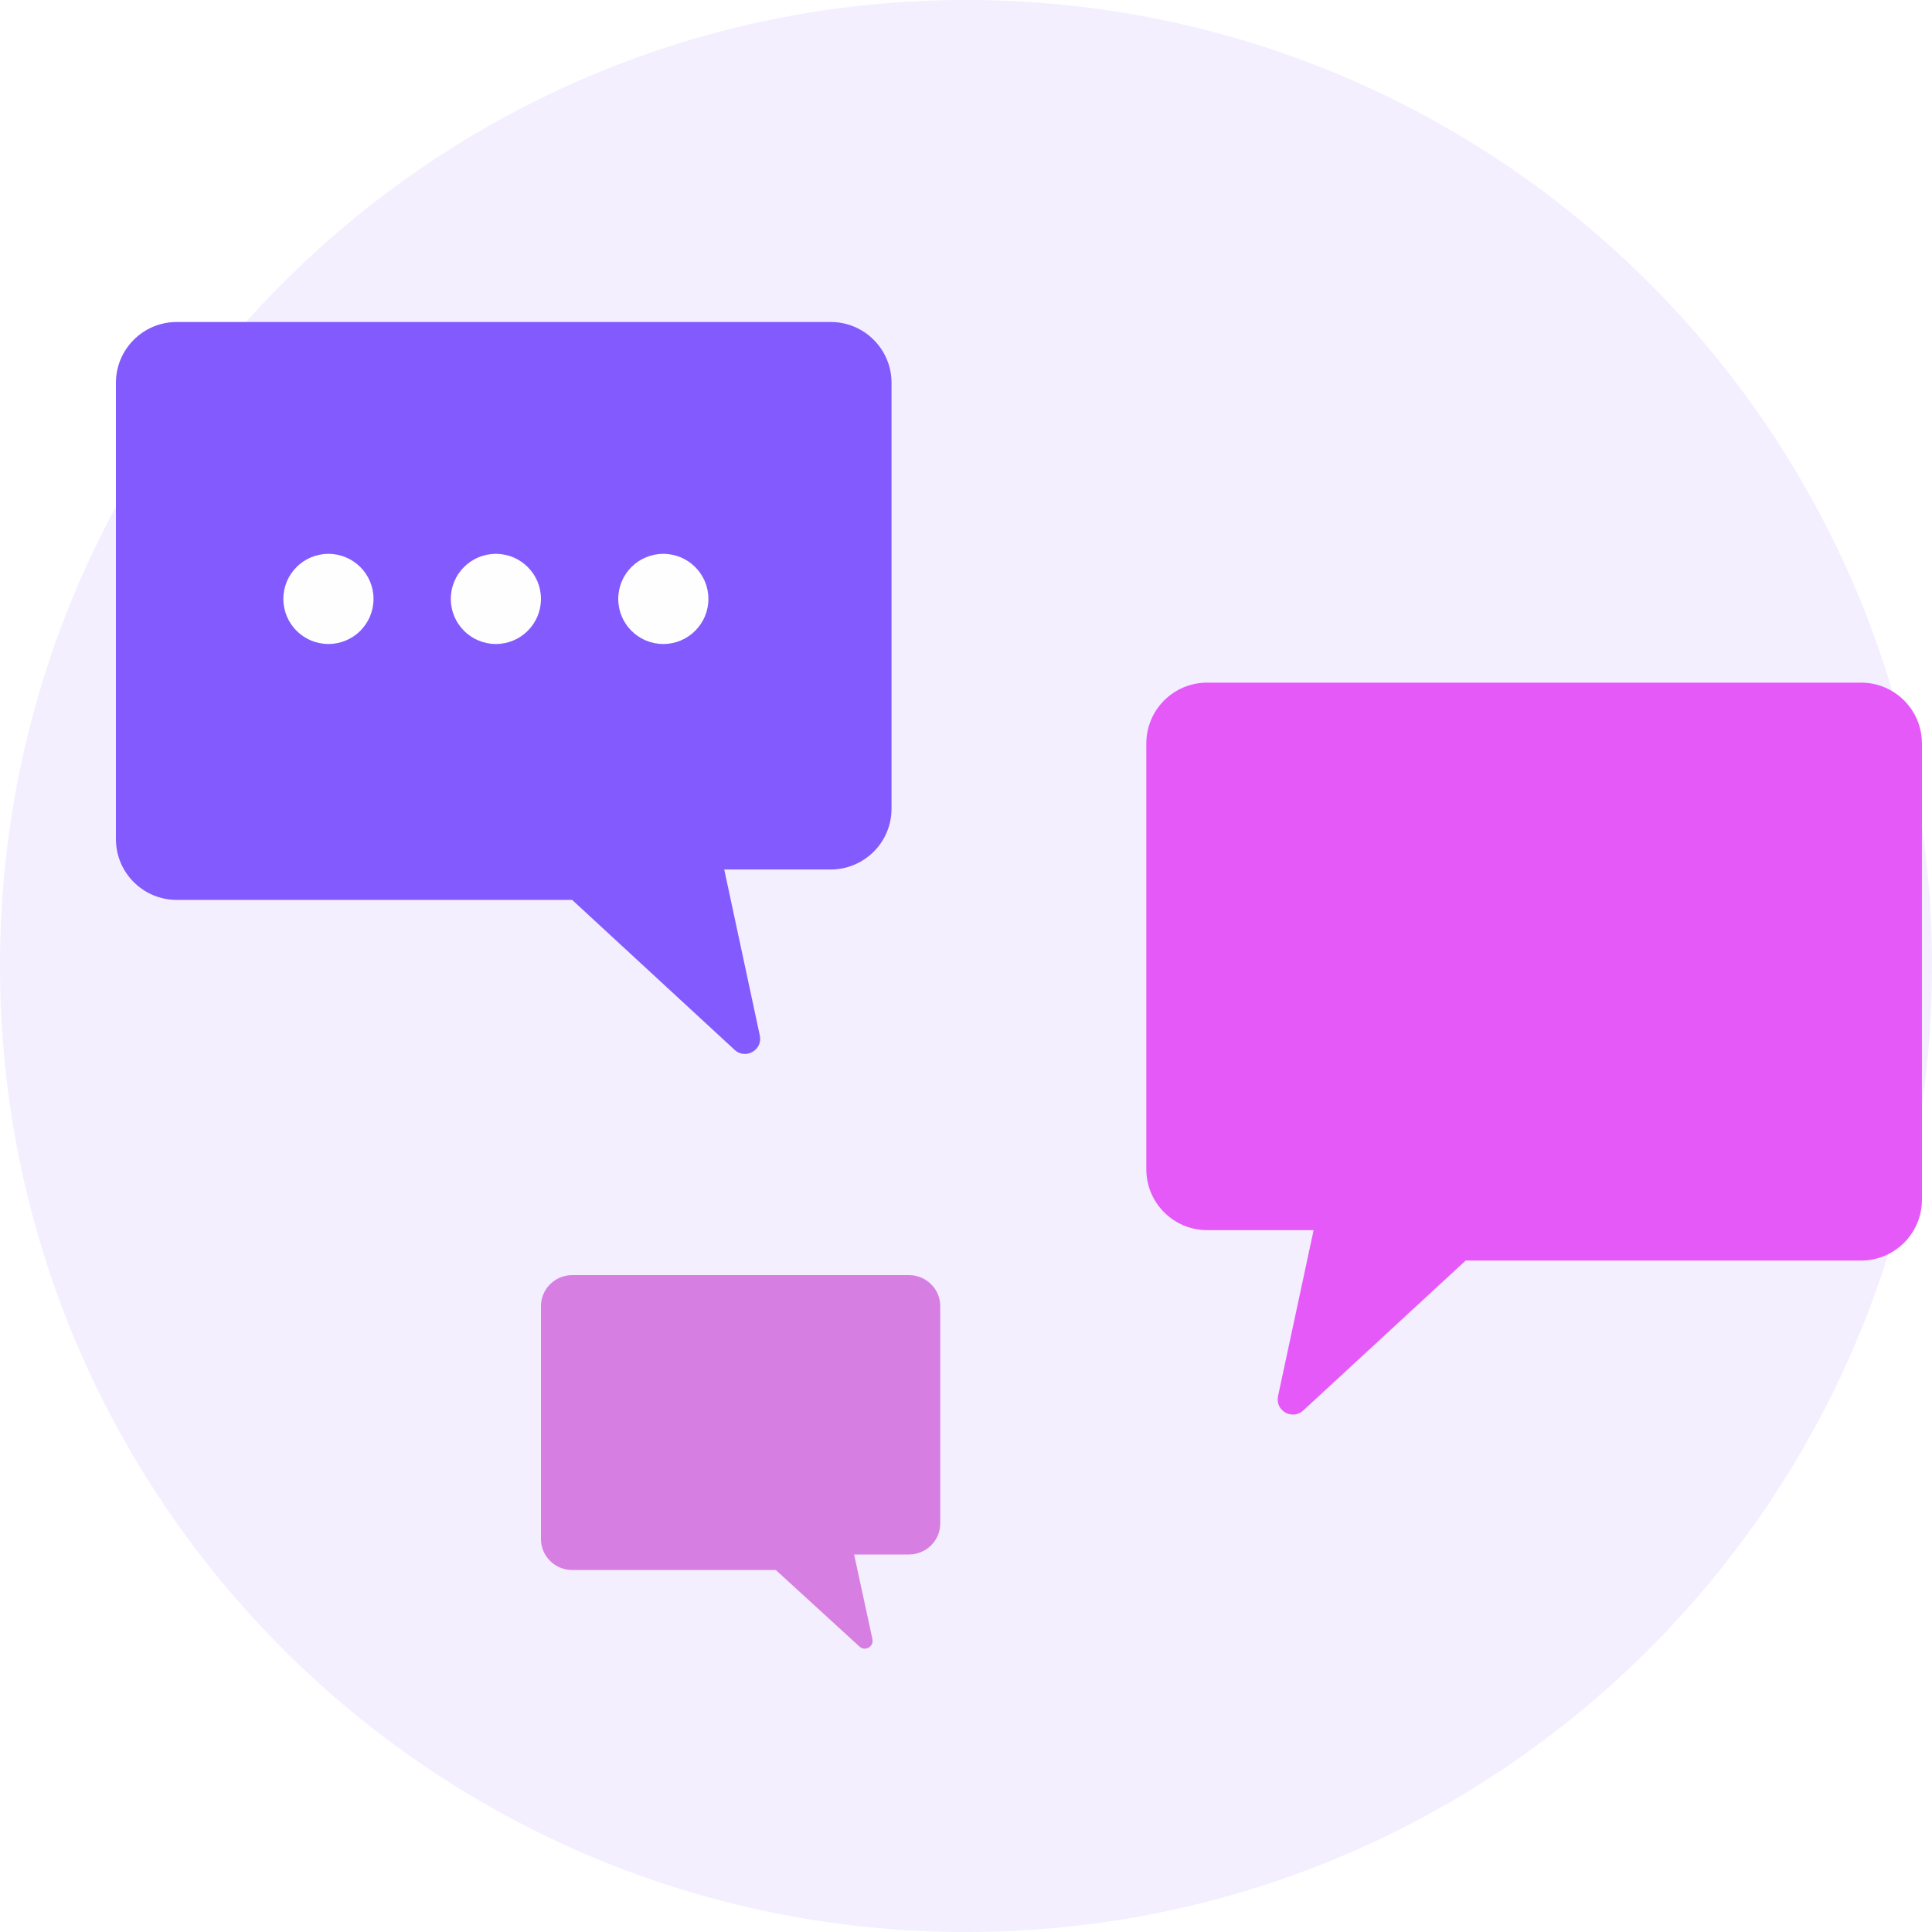
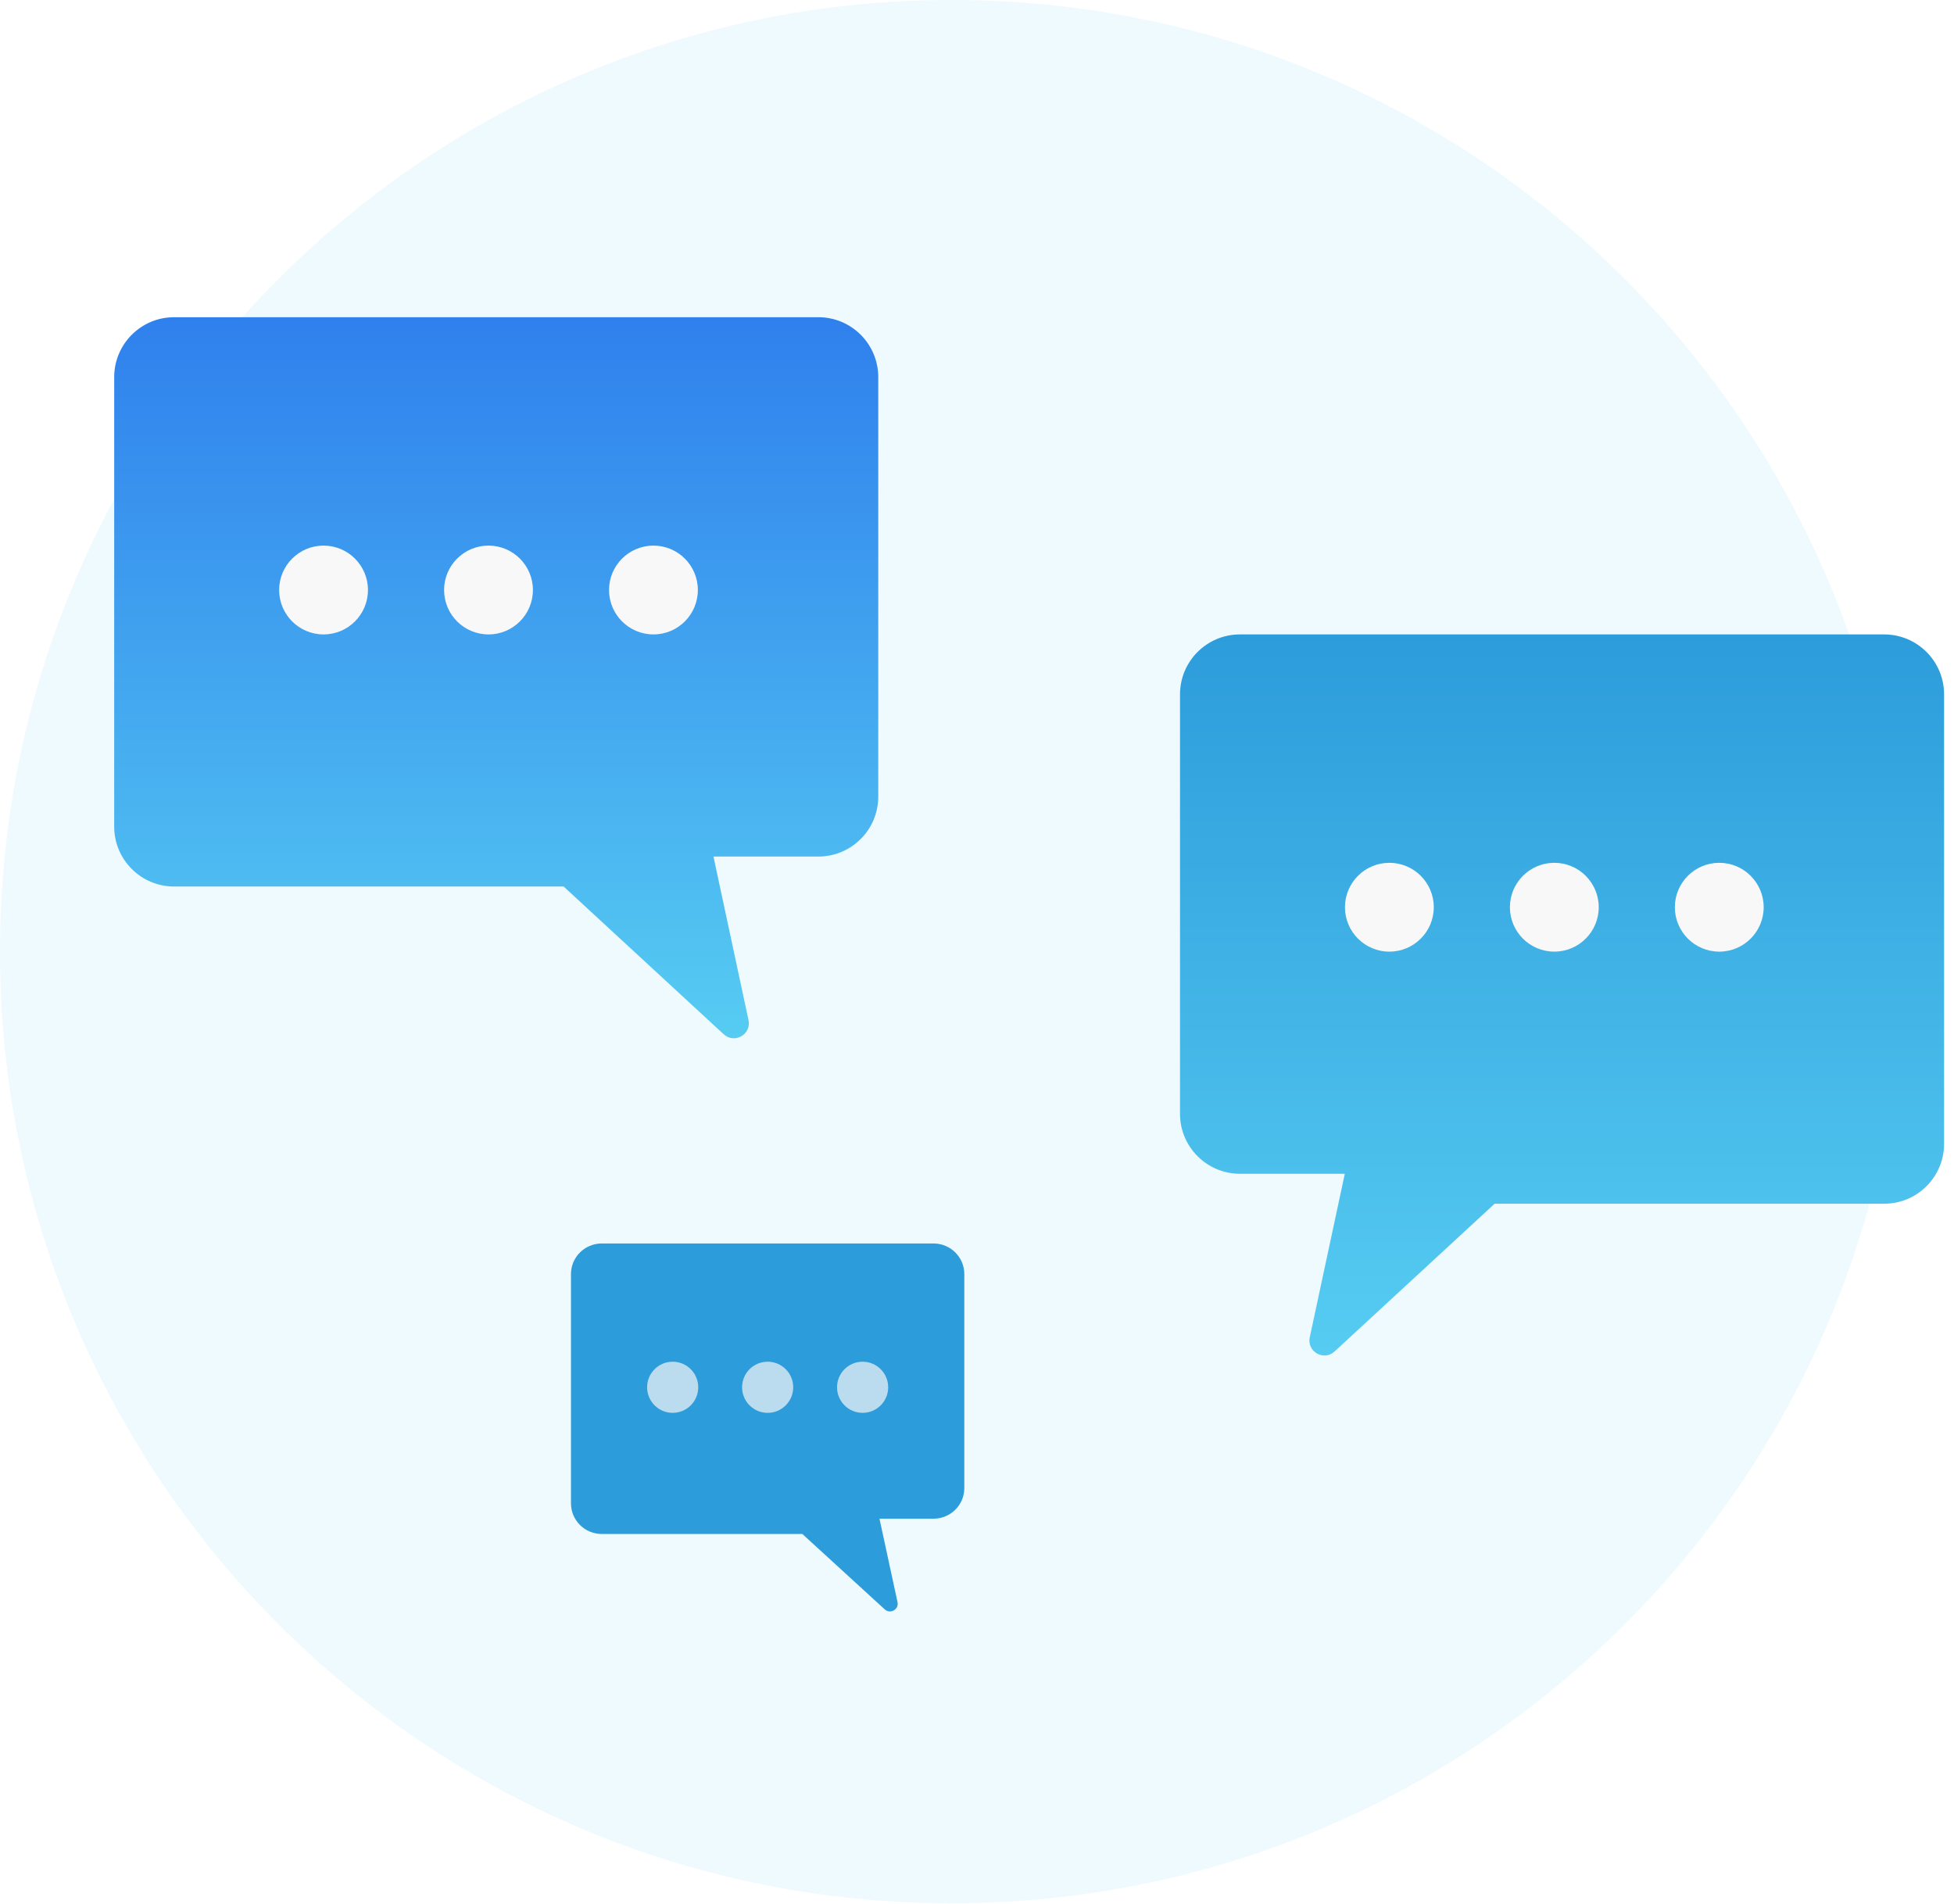
- <svg xmlns="http://www.w3.org/2000/svg" width="150" height="150" viewBox="0 0 150 150" fill="none">
-   <circle opacity="0.1" cx="75" cy="75" r="75" fill="#835AFD" />
-   <path d="M9 29.723V62.784V65.145C9 67.753 11.114 69.868 13.723 69.868H44.422L57.036 81.512C57.883 82.293 59.233 81.523 58.992 80.397L56.23 67.507H64.495C67.103 67.507 69.218 65.392 69.218 62.784V29.723C69.218 27.114 67.103 25 64.495 25H13.723C11.114 25 9 27.114 9 29.723Z" fill="#835AFD" />
-   <path d="M149.218 57.723V90.784V93.145C149.218 95.753 147.103 97.868 144.495 97.868H113.795L101.181 109.512C100.335 110.293 98.984 109.524 99.226 108.397L101.988 95.507H93.723C91.115 95.507 89 93.392 89 90.784V57.723C89 55.114 91.115 53 93.723 53H144.495C147.103 53 149.218 55.114 149.218 57.723Z" fill="#E559F9" />
-   <path d="M42 101.41V118.281V119.486C42 120.817 43.089 121.896 44.431 121.896H60.235L66.729 127.838C67.165 128.237 67.86 127.844 67.736 127.269L66.314 120.691H70.569C71.911 120.691 73 119.612 73 118.281V101.41C73 100.079 71.911 99 70.569 99H44.431C43.089 99 42 100.079 42 101.41Z" fill="#D67EE2" />
-   <circle cx="25.5" cy="46.5" r="3.5" fill="#FEFEFE" />
-   <circle cx="38.5" cy="46.5" r="3.5" fill="#FEFEFE" />
-   <circle cx="51.5" cy="46.5" r="3.5" fill="#FEFEFE" />
+ <svg xmlns="http://www.w3.org/2000/svg" width="154" height="150" viewBox="0 0 154 150" fill="none">
+   <circle opacity="0.1" cx="75" cy="75" r="75" fill="#56CCF2" />
+   <path d="M9 29.723V62.784V65.145C9 67.754 11.114 69.868 13.723 69.868H44.422L57.036 81.512C57.883 82.293 59.233 81.524 58.992 80.397L56.23 67.507H64.495C67.103 67.507 69.218 65.392 69.218 62.784V29.723C69.218 27.115 67.103 25 64.495 25H13.723C11.114 25 9 27.115 9 29.723Z" fill="url(#paint0_linear)" />
+   <path d="M153.218 54.723V87.784V90.145C153.218 92.754 151.103 94.868 148.495 94.868H117.795L105.181 106.512C104.335 107.294 102.984 106.524 103.226 105.397L105.988 92.507H97.723C95.115 92.507 93 90.392 93 87.784V54.723C93 52.115 95.115 50 97.723 50H148.495C151.103 50 153.218 52.115 153.218 54.723Z" fill="url(#paint1_linear)" />
+   <circle cx="109.5" cy="71.5" r="3.5" fill="#F8F8F8" />
+   <circle cx="122.5" cy="71.5" r="3.5" fill="#F8F8F8" />
+   <circle cx="135.5" cy="71.5" r="3.5" fill="#F8F8F8" />
+   <path d="M45 100.41V117.281V118.486C45 119.817 46.089 120.896 47.431 120.896H63.235L69.729 126.838C70.165 127.237 70.86 126.844 70.736 126.269L69.314 119.691H73.569C74.911 119.691 76 118.612 76 117.281V100.41C76 99.079 74.911 98 73.569 98H47.431C46.089 98 45 99.079 45 100.41Z" fill="#2D9CDB" />
+   <circle cx="25.5" cy="46.5" r="3.5" fill="#F8F8F8" />
+   <circle cx="38.5" cy="46.5" r="3.5" fill="#F8F8F8" />
+   <circle cx="51.5" cy="46.5" r="3.5" fill="#F8F8F8" />
+   <circle opacity="0.7" cx="53.015" cy="109.334" r="2.015" fill="#F8F8F8" />
+   <circle opacity="0.7" cx="60.5" cy="109.334" r="2.015" fill="#F8F8F8" />
+   <circle opacity="0.7" cx="67.985" cy="109.334" r="2.015" fill="#F8F8F8" />
+   <defs>
+     <linearGradient id="paint0_linear" x1="39.109" y1="25" x2="39.109" y2="81.83" gradientUnits="userSpaceOnUse">
+       <stop stop-color="#2F80ED" />
+       <stop offset="1" stop-color="#56CCF2" />
+     </linearGradient>
+     <linearGradient id="paint1_linear" x1="123.109" y1="50" x2="123.109" y2="106.83" gradientUnits="userSpaceOnUse">
+       <stop stop-color="#2D9CDB" />
+       <stop offset="1" stop-color="#56CCF2" />
+     </linearGradient>
+   </defs>
</svg>
